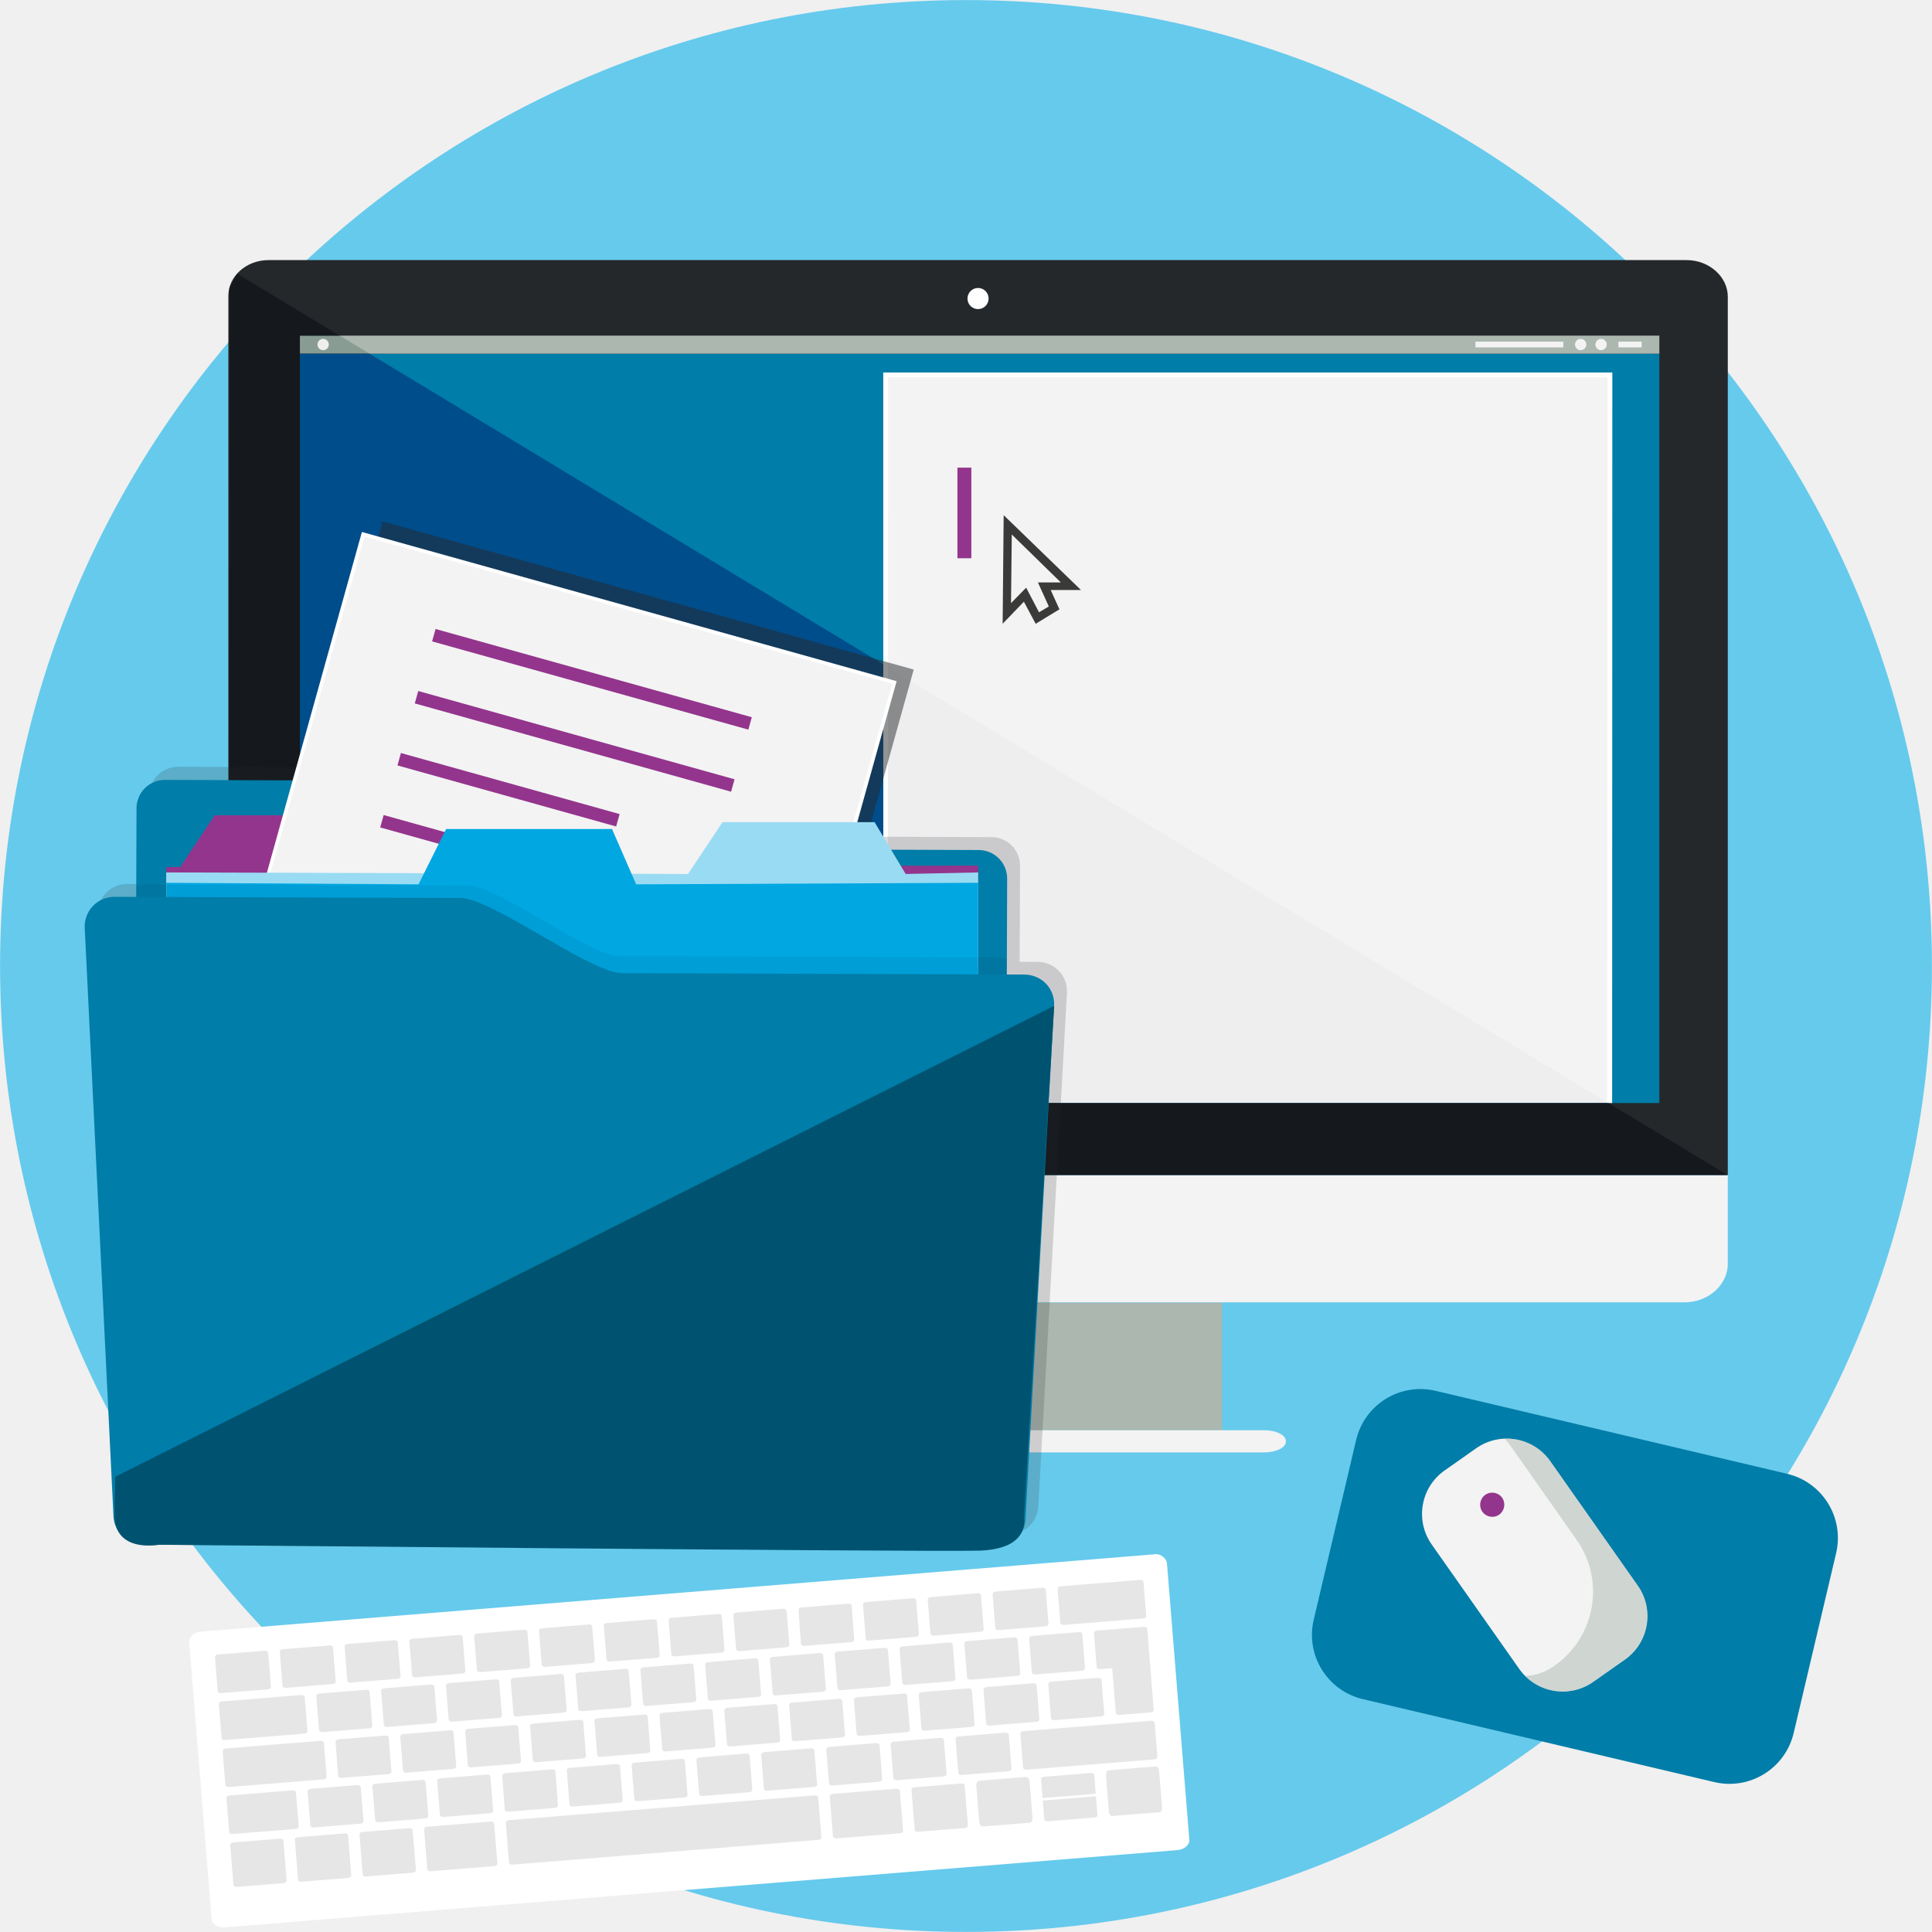
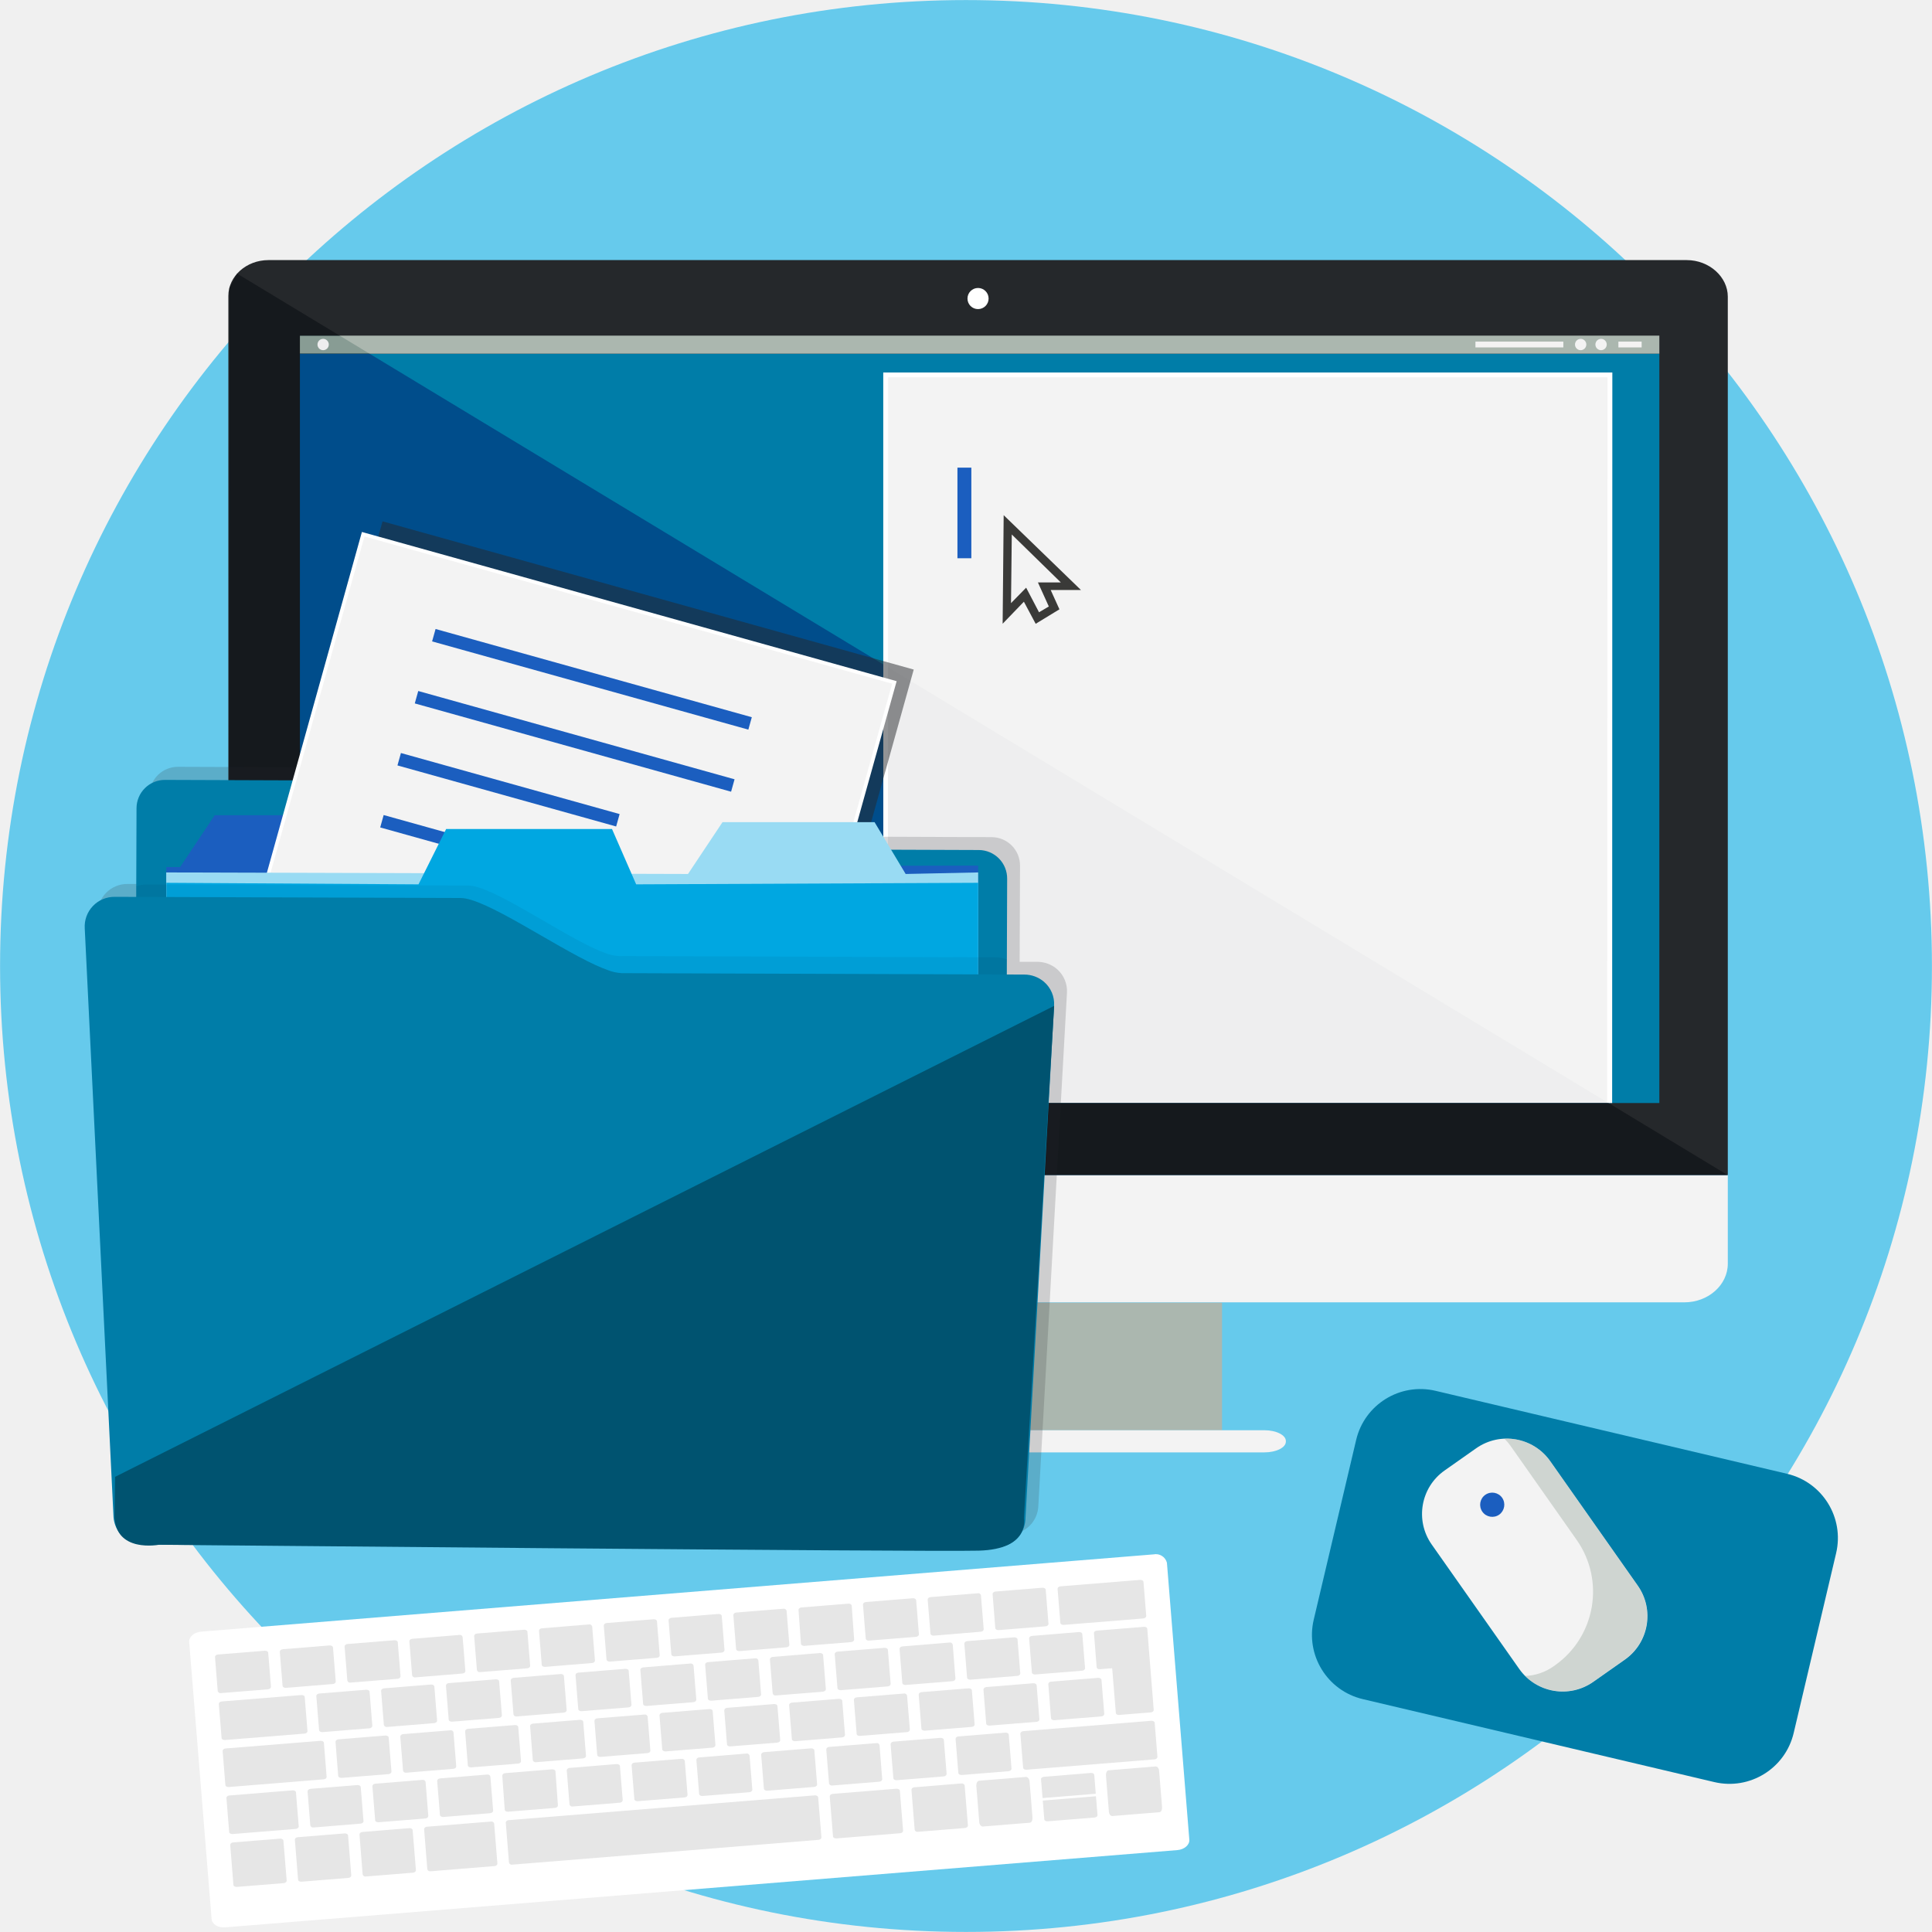
<svg xmlns="http://www.w3.org/2000/svg" viewBox="0 0 300.02 300.02">
  <defs>
-     <style>.a,.l{isolation:isolate;}.b{fill:#99dbf3;}.c{fill:#66caec;}.d{fill:#fff;}.e{fill:#e6e6e6;}.f{fill:#007da8;}.g{fill:#f3f3f3;}.h,.j{fill:#abb7af;}.h,.o{opacity:0.5;}.i{fill:#93358d;}.k,.n,.o{fill:#25282b;}.l{fill:#3a3a38;}.m{fill:#4a4f55;fill-rule:evenodd;mix-blend-mode:overlay;}.n{opacity:0.18;}.p{fill:none;stroke:#93358d;stroke-miterlimit:10;stroke-width:2px;}.q{fill:#00a7e1;}.r{fill:#a7a9ac;opacity:0.15;mix-blend-mode:multiply;}.s{fill:#005370;}</style>
+     <style>.a,.l{isolation:isolate;}.b{fill:#99dbf3;}.c{fill:#66caec;}.d{fill:#fff;}.e{fill:#e6e6e6;}.f{fill:#007da8;}.g{fill:#f3f3f3;}.h,.j{fill:#abb7af;}.h,.o{opacity:0.5;}.i{fill:#1b5ebf;}.k,.n,.o{fill:#25282b;}.l{fill:#3a3a38;}.m{fill:#4a4f55;fill-rule:evenodd;mix-blend-mode:overlay;}.n{opacity:0.18;}.p,.q{fill:none;stroke-miterlimit:10;stroke-width:2px;}.p{stroke:#1b5ebf;}.q{stroke:#93358d;}.r{fill:#00a7e1;}.s{fill:#a7a9ac;opacity:0.15;mix-blend-mode:multiply;}.t{fill:#005370;}</style>
  </defs>
  <g class="a">
    <circle class="b" cx="149.46" cy="150.77" r="149" />
    <circle class="c" cx="150.01" cy="150.01" r="150" />
    <path class="d" d="M181.21,242.67a1.78,1.78,0,0,0-2.08-1.29l-147.91,12c-1.08.09-1.91.82-1.84,1.62l3.48,43c.06.8,1,1.39,2.08,1.3l147.9-12c1.08-.09,1.91-.81,1.85-1.61Z" />
    <path class="e" d="M42.08,261.94c0,.19-.19.37-.45.39l-7.31.59a.44.44,0,0,1-.51-.31l-.42-5.3c0-.19.18-.36.45-.38l7.31-.59c.26,0,.48.11.5.31Z" />
    <path class="e" d="M57.82,268c0,.19-.19.37-.46.39l-7.3.59c-.27,0-.49-.12-.51-.31l-.43-5.3c0-.19.19-.36.45-.38l7.31-.59c.27,0,.49.11.51.3Z" />
    <path class="e" d="M60.79,275.12c0,.19-.19.36-.45.38l-7.31.59c-.26,0-.49-.11-.51-.3l-.42-5.31c0-.18.19-.36.45-.38l7.3-.59c.27,0,.49.12.51.31Z" />
    <path class="e" d="M56.45,282.81c0,.19-.18.36-.45.38l-7.3.6a.44.44,0,0,1-.51-.31l-.43-5.3c0-.19.19-.36.45-.39l7.31-.59c.26,0,.49.12.5.31Z" />
    <path class="e" d="M44.52,292.05c0,.19-.19.36-.45.38l-7.31.59c-.27,0-.49-.11-.51-.3l-.5-6.22c0-.19.18-.37.45-.39l7.31-.59c.26,0,.49.12.5.31Z" />
    <path class="e" d="M54.55,291.24c0,.19-.19.36-.45.38l-7.31.59c-.26,0-.49-.11-.5-.31l-.5-6.22c0-.18.18-.36.44-.38l7.31-.59c.26,0,.49.12.51.3Z" />
    <path class="e" d="M64.59,290.42c0,.19-.19.37-.45.39l-7.31.59a.44.44,0,0,1-.51-.31l-.5-6.22c0-.19.19-.36.45-.38l7.31-.6c.26,0,.49.12.5.31Z" />
    <path class="e" d="M150.31,283.48c0,.19-.19.37-.46.39l-7.31.59a.43.43,0,0,1-.5-.31l-.5-6.22c0-.19.18-.36.45-.38l7.31-.6c.26,0,.49.12.5.31Z" />
    <path class="e" d="M160.34,282.3c0,.4-.16.73-.42.75l-7.31.59c-.26,0-.51-.28-.54-.67l-.46-5.69c0-.38.16-.72.43-.75l7.3-.59c.26,0,.5.29.54.68Z" />
    <path class="e" d="M180.46,280.67c0,.4-.15.73-.42.75l-7.31.59c-.26,0-.5-.27-.53-.67l-.46-5.69c0-.38.16-.72.42-.74l7.31-.6c.26,0,.5.29.53.68Z" />
    <path class="e" d="M77.24,289.4c0,.19-.18.36-.44.38l-9.94.81a.43.43,0,0,1-.5-.31l-.5-6.22c0-.19.18-.36.44-.39l9.94-.8a.43.43,0,0,1,.5.31Z" />
    <path class="e" d="M140.24,284.3c0,.19-.18.36-.45.38l-9.93.81c-.26,0-.49-.12-.5-.31l-.51-6.22c0-.19.19-.37.45-.39l9.93-.8c.27,0,.49.12.51.31Z" />
    <path class="e" d="M127.56,285.32c0,.2-.19.37-.46.39l-47.55,3.85a.44.44,0,0,1-.51-.31l-.5-6.22c0-.19.19-.36.45-.38l47.56-3.85c.26,0,.49.12.5.3Z" />
    <path class="e" d="M66.51,282c0,.2-.18.37-.44.39l-7.31.59c-.26,0-.49-.12-.5-.31l-.43-5.29c0-.19.19-.37.44-.39l7.31-.59a.44.44,0,0,1,.51.31Z" />
    <path class="e" d="M76.58,281.18c0,.19-.19.36-.45.39l-7.31.59c-.26,0-.49-.12-.5-.31l-.43-5.3c0-.19.18-.36.45-.38l7.31-.6a.43.43,0,0,1,.5.31Z" />
    <path class="e" d="M86.64,280.37c0,.19-.18.36-.45.38l-7.31.59c-.26,0-.49-.12-.5-.31L78,275.74c0-.19.19-.37.45-.39l7.3-.59c.27,0,.5.12.51.31Z" />
    <path class="e" d="M96.7,279.55c0,.19-.18.36-.44.39l-7.31.59a.44.44,0,0,1-.51-.31l-.43-5.3c0-.19.19-.36.45-.38l7.31-.6c.26,0,.49.12.5.31Z" />
    <path class="e" d="M106.77,278.74c0,.19-.19.36-.45.38l-7.31.59c-.26,0-.49-.12-.5-.31l-.43-5.29c0-.19.18-.37.45-.39l7.3-.59a.44.44,0,0,1,.51.31Z" />
    <path class="e" d="M116.83,277.92c0,.19-.19.36-.45.39l-7.31.59c-.26,0-.49-.12-.5-.31l-.43-5.3c0-.19.18-.36.45-.38l7.31-.6a.43.43,0,0,1,.5.31Z" />
    <path class="e" d="M126.89,277.11c0,.19-.19.36-.45.38l-7.31.59c-.26,0-.48-.11-.5-.3l-.43-5.3c0-.19.19-.37.45-.39l7.3-.59c.27,0,.5.12.51.31Z" />
    <path class="e" d="M137,276.29c0,.19-.18.37-.45.39l-7.3.59a.44.44,0,0,1-.51-.31l-.43-5.3c0-.19.19-.36.45-.38l7.31-.59a.43.43,0,0,1,.51.3Z" />
    <path class="e" d="M147,275.48c0,.19-.19.36-.45.38l-7.31.59c-.27,0-.49-.11-.51-.3l-.43-5.3c0-.19.19-.37.45-.39l7.31-.59c.27,0,.49.12.51.31Z" />
    <path class="e" d="M157.08,274.66c0,.19-.19.37-.45.39l-7.31.59c-.26,0-.49-.12-.5-.31l-.43-5.3c0-.19.18-.36.45-.38l7.3-.59c.27,0,.5.11.51.3Z" />
    <path class="e" d="M179.74,272.83c0,.19-.18.36-.44.38l-19.92,1.61c-.26,0-.49-.11-.5-.3l-.43-5.3c0-.19.19-.37.45-.39l19.91-1.61c.26,0,.49.12.5.31Z" />
    <path class="e" d="M70.85,274.3c0,.19-.18.36-.45.38l-7.31.6a.43.43,0,0,1-.5-.31l-.43-5.3c0-.19.19-.36.45-.38l7.31-.59a.42.42,0,0,1,.5.3Z" />
    <path class="e" d="M80.91,273.49c0,.19-.18.36-.45.38l-7.31.59c-.26,0-.48-.11-.5-.31l-.42-5.3c0-.18.18-.36.44-.38l7.31-.59c.26,0,.49.12.5.31Z" />
    <path class="e" d="M91,272.67c0,.19-.18.36-.44.39l-7.31.59a.44.44,0,0,1-.51-.31l-.42-5.3c0-.19.18-.36.44-.38l7.31-.59c.27,0,.49.11.5.3Z" />
    <path class="e" d="M101,271.86c0,.19-.19.36-.45.38l-7.31.59c-.26,0-.49-.11-.5-.3l-.43-5.3c0-.19.18-.37.44-.39l7.32-.59a.43.43,0,0,1,.5.31Z" />
    <path class="e" d="M111.1,271c0,.19-.19.36-.45.39l-7.31.59c-.25,0-.49-.12-.5-.31l-.43-5.3c0-.19.19-.36.45-.38l7.31-.59c.26,0,.49.11.5.3Z" />
    <path class="e" d="M121.16,270.23c0,.19-.19.36-.45.38l-7.3.59c-.27,0-.49-.11-.51-.3l-.43-5.3c0-.19.19-.37.45-.39l7.31-.59c.26,0,.49.12.5.31Z" />
    <path class="e" d="M131.22,269.41c0,.2-.18.36-.44.39l-7.31.59c-.26,0-.49-.12-.5-.31l-.43-5.3c0-.19.18-.36.44-.38l7.31-.59c.26,0,.49.12.5.3Z" />
    <path class="e" d="M141.29,268.6c0,.19-.19.36-.45.38l-7.31.59c-.26,0-.49-.11-.5-.3l-.43-5.3c0-.19.18-.36.45-.39l7.31-.59a.43.43,0,0,1,.5.31Z" />
    <path class="e" d="M151.35,267.78c0,.2-.19.37-.45.39l-7.31.59c-.26,0-.49-.12-.5-.31l-.43-5.3c0-.19.18-.36.45-.38l7.31-.59c.26,0,.49.12.5.3Z" />
    <path class="e" d="M161.41,267c0,.19-.18.36-.45.38l-7.3.59c-.27,0-.49-.11-.51-.3l-.43-5.3c0-.19.19-.36.45-.39l7.31-.59c.26,0,.49.12.5.31Z" />
    <path class="e" d="M171.48,266.15c0,.19-.19.37-.45.39l-7.31.59c-.27,0-.49-.12-.51-.31l-.42-5.3c0-.19.18-.36.44-.38l7.31-.59c.26,0,.49.12.51.3Z" />
    <path class="e" d="M67.88,267.2c0,.19-.19.36-.45.38l-7.31.6a.44.44,0,0,1-.51-.31l-.43-5.3c0-.19.19-.36.45-.39l7.31-.59c.27,0,.49.12.51.31Z" />
    <path class="e" d="M77.94,266.38c0,.2-.19.37-.45.39l-7.31.59c-.26,0-.49-.12-.5-.31l-.43-5.3c0-.19.18-.36.45-.38l7.3-.59c.27,0,.5.11.51.3Z" />
    <path class="e" d="M88,265.57c0,.19-.18.36-.45.38l-7.31.6a.43.43,0,0,1-.5-.31l-.43-5.3c0-.19.19-.36.45-.39l7.31-.59c.26,0,.49.12.5.31Z" />
    <path class="e" d="M98.06,264.75c0,.2-.19.37-.44.39l-7.31.59c-.27,0-.49-.12-.51-.31l-.43-5.3c0-.19.19-.36.45-.38l7.31-.59c.26,0,.49.12.5.3Z" />
    <path class="e" d="M108.13,263.94c0,.19-.19.36-.46.39l-7.3.59c-.26,0-.49-.12-.5-.31l-.43-5.3c0-.19.18-.36.44-.38l7.31-.6a.44.44,0,0,1,.51.31Z" />
    <path class="e" d="M118.19,263.12c0,.2-.19.37-.45.39l-7.31.59c-.26,0-.49-.11-.5-.31l-.43-5.3c0-.18.18-.36.45-.38l7.31-.59a.43.43,0,0,1,.5.3Z" />
    <path class="e" d="M128.25,262.31c0,.19-.18.36-.45.39l-7.31.59a.43.43,0,0,1-.5-.31l-.43-5.3c0-.19.19-.36.45-.38l7.31-.6c.26,0,.49.12.5.31Z" />
    <path class="e" d="M138.31,261.49c0,.2-.18.37-.45.39l-7.3.59c-.27,0-.49-.11-.51-.31l-.43-5.3c0-.18.19-.36.45-.38l7.31-.59c.26,0,.49.12.5.31Z" />
    <path class="e" d="M148.37,260.68c0,.19-.18.36-.44.39l-7.31.59c-.26,0-.49-.12-.5-.31l-.43-5.3c0-.19.18-.36.45-.38l7.3-.6a.44.44,0,0,1,.51.31Z" />
    <path class="e" d="M158.44,259.86c0,.2-.19.37-.45.39l-7.31.59c-.26,0-.49-.11-.5-.31l-.43-5.3c0-.18.19-.36.44-.38l7.31-.59c.27,0,.5.12.51.31Z" />
    <path class="e" d="M168.5,259.05c0,.19-.18.37-.44.39l-7.31.59c-.27,0-.5-.12-.51-.31l-.43-5.3c0-.19.18-.36.45-.38l7.31-.6c.26,0,.49.12.5.31Z" />
    <path class="e" d="M47.75,268.83c0,.19-.18.36-.45.38l-12.39,1c-.26,0-.49-.12-.5-.31l-.43-5.3c0-.19.18-.36.45-.38l12.39-1c.26,0,.49.12.5.31Z" />
    <path class="e" d="M178,250.94c0,.19-.18.36-.45.39l-12.39,1c-.26,0-.49-.12-.5-.31l-.43-5.3c0-.19.19-.36.45-.38l12.39-1c.26,0,.49.12.5.31Z" />
    <path class="e" d="M50.72,275.93c0,.19-.18.36-.45.38l-14.77,1.2c-.26,0-.49-.11-.5-.31l-.43-5.3c0-.18.18-.36.45-.38l14.77-1.19c.27,0,.49.11.51.3Z" />
    <path class="e" d="M46.39,283.62c0,.19-.18.37-.45.39l-9.85.8c-.26,0-.49-.12-.5-.31l-.43-5.3c0-.19.18-.36.45-.38l9.85-.8c.26,0,.49.12.5.31Z" />
    <path class="e" d="M52.14,261.13c0,.19-.19.36-.45.38l-7.31.6c-.26,0-.49-.12-.5-.31l-.43-5.3c0-.19.19-.36.45-.39l7.3-.59c.27,0,.5.12.51.31Z" />
    <path class="e" d="M62.2,260.31c0,.19-.18.37-.45.39l-7.31.59a.43.43,0,0,1-.5-.31l-.43-5.29c0-.2.19-.37.45-.39l7.31-.59c.26,0,.49.11.5.31Z" />
    <path class="e" d="M72.27,259.5c0,.19-.19.36-.45.38l-7.31.6a.44.44,0,0,1-.51-.31l-.43-5.3c0-.19.19-.36.45-.38l7.31-.6a.44.44,0,0,1,.51.31Z" />
    <path class="e" d="M82.33,258.68c0,.2-.19.37-.45.39l-7.31.59a.44.44,0,0,1-.51-.31l-.43-5.29c0-.2.19-.37.45-.39l7.31-.59c.27,0,.49.11.51.31Z" />
    <path class="e" d="M92.39,257.87c0,.19-.19.36-.45.38l-7.31.6c-.26,0-.49-.12-.5-.31l-.43-5.3c0-.19.18-.36.45-.38l7.31-.6a.43.43,0,0,1,.5.31Z" />
    <path class="e" d="M102.45,257.06c0,.19-.18.36-.45.38l-7.3.59c-.27,0-.49-.12-.51-.31l-.43-5.29c0-.2.19-.37.45-.39l7.31-.59c.26,0,.49.12.5.31Z" />
    <path class="e" d="M112.51,256.24c0,.19-.18.36-.44.39l-7.31.59c-.27,0-.49-.12-.51-.31l-.43-5.3c0-.19.19-.36.45-.38l7.31-.6c.26,0,.49.12.5.31Z" />
    <path class="e" d="M122.58,255.43c0,.19-.19.36-.46.38l-7.3.59c-.27,0-.49-.11-.51-.31l-.43-5.29c0-.19.19-.37.45-.39l7.31-.59a.44.44,0,0,1,.51.31Z" />
    <path class="e" d="M132.64,254.61c0,.19-.19.36-.45.39l-7.31.59c-.26,0-.49-.12-.5-.31L124,250c0-.19.18-.36.45-.38l7.3-.59c.27,0,.49.11.51.3Z" />
    <path class="e" d="M142.7,253.79c0,.2-.19.37-.45.39l-7.31.59c-.26,0-.48-.11-.5-.31l-.43-5.29c0-.19.19-.37.45-.39l7.31-.59c.26,0,.49.12.5.31Z" />
    <path class="e" d="M152.76,253c0,.19-.18.36-.45.39L145,254c-.27,0-.49-.12-.51-.31l-.43-5.3c0-.19.19-.36.45-.38l7.31-.59a.43.43,0,0,1,.51.3Z" />
    <path class="e" d="M162.82,252.17c0,.19-.18.36-.44.38l-7.31.59c-.26,0-.49-.11-.51-.31l-.42-5.29c0-.19.18-.37.44-.39l7.31-.59c.27,0,.49.12.5.31Z" />
    <path class="e" d="M161.93,279.61l.24,2.91a.28.28,0,0,0,.15.23.54.54,0,0,0,.35.08l7.31-.59a.64.64,0,0,0,.33-.13.29.29,0,0,0,.12-.26l-.24-2.91Z" />
    <path class="e" d="M170.16,278.55l-.23-2.92a.35.35,0,0,0-.16-.23.6.6,0,0,0-.35-.08l-7.31.6a.57.57,0,0,0-.33.13.28.28,0,0,0-.12.25l.24,2.92Z" />
    <path class="e" d="M170.32,253.22a.57.57,0,0,0-.33.13.3.3,0,0,0-.11.25l.42,5.3a.32.32,0,0,0,.16.24.6.6,0,0,0,.35.07l1.9-.15.57,6.95a.28.28,0,0,0,.16.23.57.57,0,0,0,.34.07l4.92-.39a.64.64,0,0,0,.34-.13.37.37,0,0,0,.12-.26l-1-12.59a.32.32,0,0,0-.16-.24.6.6,0,0,0-.35-.07Z" />
    <rect class="f" x="206.29" y="221.76" width="76.58" height="49.19" rx="10.25" transform="translate(63.12 -49.59) rotate(13.28)" />
    <path class="g" d="M235.3,223h6a8.26,8.26,0,0,1,8.26,8.26v23.62a8.25,8.25,0,0,1-8.25,8.25h-6a8.25,8.25,0,0,1-8.25-8.25V231.22A8.25,8.25,0,0,1,235.3,223Z" transform="translate(-96.43 181.32) rotate(-35.12)" />
    <path class="h" d="M233.62,223.41a8.21,8.21,0,0,1,.93,1.09l10.31,14.66a14,14,0,0,1-3.39,19.45l-.24.17a8.2,8.2,0,0,1-4.41,1.48,8.29,8.29,0,0,0,10.57.91l4.91-3.46a8.26,8.26,0,0,0,2-11.5l-13.58-19.32A8.26,8.26,0,0,0,233.62,223.41Z" />
    <path class="i" d="M233.27,232.59a1.9,1.9,0,0,1-.46,2.62,1.88,1.88,0,1,1,.46-2.62Z" />
    <rect class="j" x="113.99" y="202.29" width="75.78" height="19.81" />
    <path class="g" d="M35.46,196.24c0,3.33,3,6,6.78,6H261.57c3.71,0,6.74-2.7,6.74-6V182.48H35.46Z" />
    <path class="g" d="M107.43,222.1c-1.85,0-3.35.75-3.35,1.67v.1c0,.93,1.5,1.67,3.35,1.67h88.91c1.84,0,3.34-.74,3.34-1.67v-.1c0-.92-1.5-1.67-3.34-1.67H107.43Z" />
    <circle class="k" cx="151.88" cy="192.39" r="4.27" />
    <path class="k" d="M261.93,40.39H41.69c-3.43,0-6.23,2.5-6.23,5.56V182.48H268.31V46.07C268.31,43,265.43,40.39,261.93,40.39Z" />
    <polygon class="f" points="257.68 63.74 257.68 71.67 257.68 77.84 257.68 84.01 257.68 89.3 257.68 95.47 257.68 100.76 257.68 106.93 257.68 112.22 257.68 118.39 257.68 125.45 257.68 130.74 257.68 136.91 257.68 142.2 257.68 171.29 46.57 171.29 46.57 142.2 46.57 136.91 46.57 130.74 46.57 125.45 46.57 118.39 46.57 112.22 46.57 106.93 46.57 100.76 46.57 95.47 46.57 89.3 46.57 84.01 46.57 77.84 46.57 71.67 46.57 63.74 46.57 54.92 257.68 54.92 257.68 63.74" />
    <path class="d" d="M151.88,48a1.64,1.64,0,1,0-1.64-1.64A1.63,1.63,0,0,0,151.88,48Z" />
    <rect class="j" x="46.57" y="52.12" width="211.11" height="2.8" />
    <circle class="g" cx="50.18" cy="53.5" r="0.88" />
    <circle class="g" cx="248.63" cy="53.5" r="0.88" />
    <circle class="g" cx="245.46" cy="53.5" r="0.88" />
    <rect class="g" x="251.32" y="53.05" width="3.61" height="0.9" />
    <rect class="g" x="229.12" y="53.05" width="13.65" height="0.9" />
    <rect class="g" x="137.53" y="58.21" width="112.48" height="113.06" />
    <polygon class="d" points="137.91 58.59 249.63 58.59 249.57 171.25 250.35 171.29 250.38 57.84 137.16 57.84 137.17 171.25 137.88 171.25 137.91 58.59" />
    <rect class="i" x="148.68" y="72.62" width="2.16" height="14.07" />
    <path class="l" d="M160.83,96.87,159,93.44l-3.3,3.42L155.86,80l12,11.62-4.7,0,1.36,3Zm-1.48-5.61,2,3.82,1.52-.9-1.69-3.73,3.56,0L157.12,83,157,93.66Z" />
    <polygon class="m" points="36.82 42.49 268.31 182.49 35.46 182.49 35.63 44.69 36.82 42.49" />
    <path class="n" d="M164.14,150.49a4.7,4.7,0,0,0-3.06-1.13h-2.74l.06-14.89A4.42,4.42,0,0,0,154,130l-55.66-.2c-4.34,0-18.15-10.54-22.5-10.55l-48.2-.17a4.41,4.41,0,0,0-4.43,4.4l-.05,13.79H19.84a4.61,4.61,0,0,0-4.68,4.88l4.47,91.44a4.57,4.57,0,0,0,3.17,4,5.08,5.08,0,0,0,1.61.27l132,.46a5,5,0,0,0,1.61-.26,4.59,4.59,0,0,0,3.21-4l4.46-79.9A4.53,4.53,0,0,0,164.14,150.49Z" />
    <path class="f" d="M73.83,121.28l-48.2-.17a4.41,4.41,0,0,0-4.43,4.4L20.83,232a4.41,4.41,0,0,0,4.4,4.43l126.4.44a4.41,4.41,0,0,0,4.43-4.4l.34-96A4.42,4.42,0,0,0,152,132l-55.66-.2C92,131.82,78.18,121.29,73.83,121.28Z" />
    <polygon class="i" points="25.83 184.75 25.83 134.65 27.97 134.65 33.34 126.6 56.95 126.6 61.77 134.65 151.9 134.41 151.9 184.75 25.83 184.75" />
    <rect class="o" x="46.26" y="90.88" width="85.64" height="86.08" transform="translate(39.27 -19.01) rotate(15.59)" />
    <rect class="g" x="43.26" y="92.88" width="85.64" height="86.08" transform="translate(39.7 -18.13) rotate(15.59)" />
    <polygon class="d" points="56.6 83.31 138.54 106.17 115.43 188.78 116 188.97 139.24 105.78 56.2 82.61 33.01 165.78 33.53 165.93 56.6 83.31" />
    <line class="p" x1="64.68" y1="108.27" x2="113.8" y2="121.98" />
    <line class="p" x1="61.99" y1="117.9" x2="95.95" y2="127.38" />
-     <line class="p" x1="56.62" y1="137.17" x2="91.92" y2="147.02" />
+     <line class="q" x1="56.62" y1="137.17" x2="91.92" y2="147.02" />
    <line class="p" x1="59.31" y1="127.53" x2="101.02" y2="139.17" />
    <line class="p" x1="67.37" y1="98.64" x2="116.48" y2="112.34" />
    <polygon class="b" points="25.81 185.82 25.81 135.48 106.84 135.72 112.2 127.67 135.81 127.67 140.64 135.72 151.9 135.48 151.9 185.82 25.81 185.82" />
-     <polygon class="q" points="25.83 187.43 25.83 137.09 64.99 137.33 69.28 128.74 95.04 128.74 98.79 137.33 151.9 137.09 151.9 187.43 25.83 187.43" />
-     <path class="r" d="M21.16,137.63l-.36,102a5.08,5.08,0,0,0,1.61.27l132,.46a5,5,0,0,0,1.61-.26l.32-91.13a4.31,4.31,0,0,0-1.61-.3l-58.65-.21A6.51,6.51,0,0,1,94,148c-.54-.19-1.12-.44-1.74-.72-6.12-2.84-15.91-9.74-19.5-9.76l-50-.17A4.51,4.51,0,0,0,21.16,137.63Z" />
+     <polygon class="r" points="25.83 187.43 25.83 137.09 64.99 137.33 69.28 128.74 95.04 128.74 98.79 137.33 151.9 137.09 151.9 187.43 25.83 187.43" />
+     <path class="s" d="M21.16,137.63l-.36,102a5.08,5.08,0,0,0,1.61.27l132,.46a5,5,0,0,0,1.61-.26l.32-91.13a4.31,4.31,0,0,0-1.61-.3l-58.65-.21A6.51,6.51,0,0,1,94,148c-.54-.19-1.12-.44-1.74-.72-6.12-2.84-15.91-9.74-19.5-9.76l-50-.17A4.51,4.51,0,0,0,21.16,137.63Z" />
    <path class="f" d="M13.16,144.17l4.47,91.44a4.57,4.57,0,0,0,3.17,4,5.08,5.08,0,0,0,1.61.27l132,.46a5,5,0,0,0,1.61-.26,4.59,4.59,0,0,0,3.21-4l4.46-79.9a4.53,4.53,0,0,0-1.56-3.71,4.7,4.7,0,0,0-3.06-1.13l-62.52-.22a7,7,0,0,1-2.24-.5c-.56-.2-1.18-.46-1.84-.76-6.54-3-17.08-10.39-20.93-10.41l-53.71-.18A4.61,4.61,0,0,0,13.16,144.17Z" />
-     <path class="s" d="M17.87,229.34,163.7,156.2,159,235.8s1,4.78-7,5-127.3-.92-127.3-.92-6.93,1.36-6.91-4.61Z" />
+     <path class="t" d="M17.87,229.34,163.7,156.2,159,235.8s1,4.78-7,5-127.3-.92-127.3-.92-6.93,1.36-6.91-4.61Z" />
  </g>
</svg>
